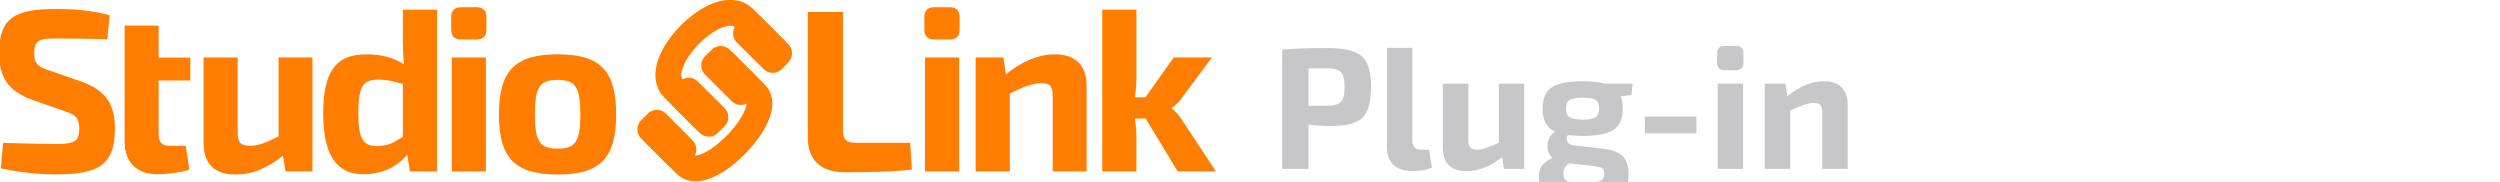
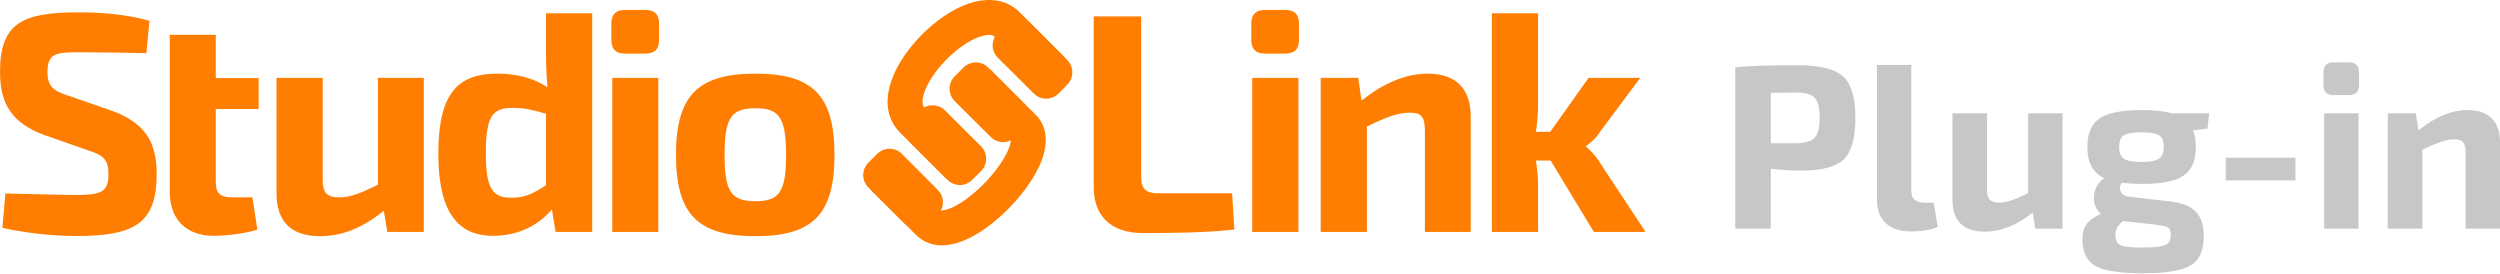
- <svg xmlns="http://www.w3.org/2000/svg" version="1.2" width="694.128" height="50.419" viewBox="0 0 18365.471 1334" preserveAspectRatio="xMidYMid" fill-rule="evenodd" stroke-width="28.222" stroke-linejoin="round">
+ <svg xmlns="http://www.w3.org/2000/svg" version="1.2" width="513.263" height="56.1" viewBox="0 0 13580.097 1484.321" preserveAspectRatio="xMidYMid" fill-rule="evenodd" stroke-width="28.222" stroke-linejoin="round">
  <defs class="ClipPathGroup">
    <clipPath id="a" clipPathUnits="userSpaceOnUse">
      <path d="M0 0h10590v10940H0z" />
    </clipPath>
  </defs>
  <g class="SlideGroup">
-     <g class="Slide" clip-path="url(#a)" transform="translate(-906.615 -4518)">
+     <g class="Slide" clip-path="url(#a)" transform="translate(-900 -4517.001)">
      <g class="Page">
        <g class="com.sun.star.drawing.OpenBezierShape">
-           <path class="BoundingBox" fill="none" d="M5721 4517h995v997h-995z" />
+           <path class="BoundingBox" d="M5721 4517h995v997h-995z" fill="none" />
          <path d="M6104 5417l-249-248c-183-184 332-703 517-518l248 249" fill="none" stroke="#ff7e02" stroke-width="190" />
        </g>
        <g class="com.sun.star.drawing.PolyPolygonShape">
-           <path class="BoundingBox" fill="none" d="M5824 5089h435v434h-435z" />
+           <path class="BoundingBox" d="M5824 5089h435v434h-435z" fill="none" />
          <path d="M6162 5379l-48 48-195-195 47-48z" fill="#171616" />
          <path d="M6162 5379l-48 48-195-195 47-48z" fill="#ff7e02" stroke="#ff7e02" stroke-width="190" />
        </g>
        <g class="com.sun.star.drawing.PolyPolygonShape">
-           <path class="BoundingBox" fill="none" d="M6292 4620h434v435h-434z" />
+           <path class="BoundingBox" d="M6292 4620h434v435h-434z" fill="none" />
          <path d="M6630 4910l-47 48-196-195 48-48z" fill="#171616" />
          <path d="M6630 4910l-47 48-196-195 48-48z" fill="none" stroke="#ff7e02" stroke-width="190" />
        </g>
        <g class="com.sun.star.drawing.OpenBezierShape">
-           <path class="BoundingBox" fill="none" d="M5600 4867h982v984h-982z" />
+           <path class="BoundingBox" d="M5600 4867h982v984h-982z" fill="none" />
          <path d="M6212 4962l248 247c68.794 68.794-9.175 223.576-126.577 350.82-130.05 140.953-308.487 248.116-389.423 167.18l-249-248" fill="none" stroke="#ff7e02" stroke-width="190" />
        </g>
        <g class="com.sun.star.drawing.PolyPolygonShape">
-           <path class="BoundingBox" fill="none" d="M6153 4951h245v244h-245z" />
+           <path class="BoundingBox" d="M6153 4951h245v244h-245z" fill="none" />
          <path d="M6153 4999l48-48 195 196-47 47z" fill="#171616" />
        </g>
        <g class="com.sun.star.drawing.PolyPolygonShape">
-           <path class="BoundingBox" fill="none" d="M6058 4856h435v434h-435z" />
+           <path class="BoundingBox" d="M6058 4856h435v434h-435z" fill="none" />
          <path d="M6153 4999l48-48 195 196-47 47z" fill="none" stroke="#ff7e02" stroke-width="190" />
        </g>
        <g class="com.sun.star.drawing.PolyPolygonShape">
-           <path class="BoundingBox" fill="none" d="M5589 5325h435v435h-435z" />
+           <path class="BoundingBox" d="M5589 5325h435v435h-435z" fill="none" />
          <path d="M5684 5468l48-48 195 196-47 47z" fill="#171616" />
          <path d="M5684 5468l48-48 195 196-47 47z" fill="none" stroke="#ff7e02" stroke-width="190" />
        </g>
        <g class="com.sun.star.drawing.ClosedBezierShape">
-           <path class="BoundingBox" fill="none" d="M900 4584h852v1216H900z" />
+           <path class="BoundingBox" d="M900 4584h852v1216H900z" fill="none" />
          <path d="M1142 5251c-178-65-242-170-242-343 0-268 124-324 427-324 115 0 254 9 385 46l-17 176c-99-3-243-5-367-5-126 0-170 7-170 107 0 82 34 104 123 132l222 77c186 66 248 173 248 344 0 267-116 338-435 338-74 0-223-5-403-44l16-187c217 5 313 8 387 8 136 0 173-18 173-113 0-83-32-104-110-129z" fill="#ff7e02" />
        </g>
        <g class="com.sun.star.drawing.ClosedBezierShape">
-           <path class="BoundingBox" fill="none" d="M1822 4706h484v1093h-484z" />
+           <path class="BoundingBox" d="M1822 4706h484v1093h-484z" fill="none" />
          <path d="M2072 5504c0 63 23 85 91 85h108l27 175c-62 22-177 34-236 34-151 0-240-88-240-241v-851h250v235h233v168h-233z" fill="#ff7e02" />
        </g>
        <g class="com.sun.star.drawing.ClosedBezierShape">
-           <path class="BoundingBox" fill="none" d="M2402 4940h801v861h-801z" />
+           <path class="BoundingBox" d="M2402 4940h801v861h-801z" fill="none" />
          <path d="M3202 5777h-198l-19-115c-117 93-225 138-347 138-156 0-236-79-236-233v-627h251v551c-1 73 22 98 91 98 61 0 119-24 209-69v-580h249z" fill="#ff7e02" />
        </g>
        <g class="com.sun.star.drawing.ClosedBezierShape">
-           <path class="BoundingBox" fill="none" d="M3280 4589h838v1210h-838z" />
+           <path class="BoundingBox" d="M3280 4589h838v1210h-838z" fill="none" />
          <path d="M3866 5135c-60-17-110-32-178-32-108 0-149 36-149 246 0 201 41 242 139 242 76 0 117-22 188-68zm251 642h-199l-20-122c-66 78-173 143-320 143-213 0-297-161-297-447 0-334 111-434 321-434 99 0 194 22 272 74-5-56-8-115-8-174v-228h251z" fill="#ff7e02" />
        </g>
        <g class="com.sun.star.drawing.ClosedBezierShape">
-           <path class="BoundingBox" fill="none" d="M4221 4571h260v1207h-260z" />
+           <path class="BoundingBox" d="M4221 4571h260v1207h-260z" fill="none" />
          <path d="M4226 4940h250v837h-250zm181-369c49 0 73 25 73 73v91c0 49-24 73-73 73h-113c-49 0-73-24-73-73v-91c0-48 24-73 73-73z" fill="#ff7e02" />
        </g>
        <g class="com.sun.star.drawing.ClosedBezierShape">
-           <path class="BoundingBox" fill="none" d="M4572 4917h862v884h-862z" />
+           <path class="BoundingBox" d="M4572 4917h862v884h-862z" fill="none" />
          <path d="M4836 5359c0 200 36 251 168 251 129 0 166-51 166-251 0-203-37-254-166-254-132 0-168 51-168 254zm597 0c0 321-117 441-429 441-314 0-432-120-432-441 0-322 118-442 432-442 312 0 429 120 429 442z" fill="#ff7e02" />
        </g>
        <g class="com.sun.star.drawing.ClosedBezierShape">
-           <path class="BoundingBox" fill="none" d="M6841 4606h766v1178h-766z" />
+           <path class="BoundingBox" d="M6841 4606h766v1178h-766z" fill="none" />
          <path d="M7099 5481c0 61 26 86 92 86h402l12 197c-156 17-329 19-496 19-188 0-268-106-268-250v-927h258z" fill="#ff7e02" />
        </g>
        <g class="com.sun.star.drawing.ClosedBezierShape">
-           <path class="BoundingBox" fill="none" d="M7697 4571h260v1207h-260z" />
+           <path class="BoundingBox" d="M7697 4571h260v1207h-260z" fill="none" />
          <path d="M7702 4940h251v837h-251zm181-369c49 0 73 25 73 73v91c0 49-24 73-73 73h-112c-49 0-74-24-74-73v-91c0-48 25-73 74-73z" fill="#ff7e02" />
        </g>
        <g class="com.sun.star.drawing.ClosedBezierShape">
-           <path class="BoundingBox" fill="none" d="M8074 4917h816v861h-816z" />
+           <path class="BoundingBox" d="M8074 4917h816v861h-816z" fill="none" />
          <path d="M8296 5064c117-95 241-147 359-147 153 0 234 81 234 232v628h-249v-550c0-76-20-98-82-98-67 0-135 27-233 76v572h-251v-837h204z" fill="#ff7e02" />
        </g>
        <g class="com.sun.star.drawing.ClosedBezierShape">
-           <path class="BoundingBox" fill="none" d="M9004 4589h836v1189h-836z" />
+           <path class="BoundingBox" d="M9004 4589h836v1189h-836z" fill="none" />
          <path d="M9243 5389c7 44 12 88 12 126v262h-251V4589h251v490c0 53-4 105-12 154h78l208-293h281l-217 291c-20 34-57 66-79 80v3c22 14 59 55 79 90l246 373h-281l-235-388z" fill="#ff7e02" />
        </g>
      </g>
    </g>
-     <g aria-label="Plug-in" style="line-height:126%;-inkscape-font-specification:'Exo 2 Bold';font-variant-ligatures:normal;font-variant-caps:normal;font-variant-numeric:normal;font-feature-settings:normal;text-align:start" font-weight="700" font-size="1270" font-family="Exo 2" letter-spacing="0" word-spacing="0" fill="#c7c7c9" stroke-width="26.458" stroke-linejoin="miter">
-       <path d="M9419.314 1240.754v-876.3q118.11-11.43 332.74-11.43 184.15 0 251.46 59.69 68.58 59.69 68.58 226.06t-64.77 227.33q-63.5 59.69-229.87 59.69-83.82 0-165.1-10.16v325.12zm193.04-463.55h135.89q74.93-1.27 101.6-29.21 27.94-27.94 27.94-109.22t-27.94-109.22q-26.67-27.94-101.6-27.94l-135.89 1.27zM10375.624 351.754v684.53q0 63.5 71.12 63.5h50.8l21.59 130.81q-48.26 25.4-149.86 25.4-83.82 0-132.08-44.45-48.26-45.72-48.26-128.27v-731.52zM11197.314 614.644v626.11h-148.59l-13.97-86.36q-129.54 102.87-259.08 102.87-176.53 0-176.53-173.99v-468.63h187.96v411.48q-1.27 40.64 13.97 57.15 15.24 16.51 53.34 16.51 54.61 0 156.21-52.07v-433.07zM11984.714 697.194l-78.74 10.16q15.24 35.56 15.24 90.17 0 109.22-66.04 154.94-64.77 45.72-228.6 45.72-54.61 0-107.95-6.35-15.24 20.32-6.35 45.72 10.16 25.4 43.18 29.21l227.33 26.67q96.52 11.43 138.43 55.88 43.18 44.45 43.18 130.81 0 119.38-72.39 161.29-71.12 41.91-256.54 41.91-193.04 0-261.62-40.64-68.58-39.37-68.58-146.05 0-48.26 21.59-78.74 22.86-31.75 77.47-57.15-43.18-41.91-35.56-102.87 8.89-62.23 55.88-90.17-92.71-43.18-92.71-168.91 0-110.49 66.04-156.21 66.04-45.72 229.87-45.72 99.06 0 163.83 17.78h201.93zm-358.14 181.61q68.58 0 93.98-17.78 26.67-17.78 26.67-63.5 0-46.99-25.4-63.5-25.4-16.51-95.25-16.51t-96.52 16.51q-25.4 16.51-25.4 63.5 0 45.72 25.4 63.5 26.67 17.78 96.52 17.78zm55.88 337.82l-157.48-16.51q-40.64 33.02-40.64 72.39 0 45.72 27.94 58.42 27.94 12.7 120.65 12.7 92.71 0 121.92-13.97 30.48-12.7 30.48-54.61 0-33.02-19.05-41.91-19.05-8.89-83.82-16.51zM12462.235 979.134h-378.46v-123.19h378.46zM12669.244 337.784h83.82q54.61 0 54.61 54.61v68.58q0 54.61-54.61 54.61h-83.82q-54.61 0-54.61-54.61v-68.58q0-54.61 54.61-54.61zm135.89 902.97h-186.69v-626.11h186.69zM13116.283 614.644l13.97 92.71q135.89-110.49 267.97-110.49 85.09 0 129.54 44.45 45.72 44.45 45.72 129.54v469.9h-186.69v-411.48q0-41.91-13.97-57.15-12.7-16.51-46.99-16.51-59.69 0-173.99 57.15v427.99h-187.96v-626.11z" style="-inkscape-font-specification:'Exo 2 Bold'" />
+     <g style="line-height:126%;-inkscape-font-specification:'Exo 2 Bold';font-variant-ligatures:normal;font-variant-caps:normal;font-variant-numeric:normal;font-feature-settings:normal;text-align:start">
+       <path d="M9425.929 1241.753v-876.3q118.11-11.43 332.74-11.43 184.15 0 251.46 59.69 68.58 59.69 68.58 226.06t-64.77 227.33q-63.5 59.69-229.87 59.69-83.82 0-165.1-10.16v325.12zm193.04-463.55h135.89q74.93-1.27 101.6-29.21 27.94-27.94 27.94-109.22t-27.94-109.22q-26.67-27.94-101.6-27.94l-135.89 1.27zm763.27-425.45v684.53q0 63.5 71.12 63.5h50.8l21.59 130.81q-48.26 25.4-149.86 25.4-83.82 0-132.08-44.45-48.26-45.72-48.26-128.27v-731.52zm821.69 262.89v626.11h-148.59l-13.97-86.36q-129.54 102.87-259.08 102.87-176.53 0-176.53-173.99v-468.63h187.96v411.48q-1.27 40.64 13.97 57.15 15.24 16.51 53.34 16.51 54.61 0 156.21-52.07v-433.07zm787.4 82.55l-78.74 10.16q15.24 35.56 15.24 90.17 0 109.22-66.04 154.94-64.77 45.72-228.6 45.72-54.61 0-107.95-6.35-15.24 20.32-6.35 45.72 10.16 25.4 43.18 29.21l227.33 26.67q96.52 11.43 138.43 55.88 43.18 44.45 43.18 130.81 0 119.38-72.39 161.29-71.12 41.91-256.54 41.91-193.04 0-261.62-40.64-68.58-39.37-68.58-146.05 0-48.26 21.59-78.74 22.86-31.75 77.47-57.15-43.18-41.91-35.56-102.87 8.89-62.23 55.88-90.17-92.71-43.18-92.71-168.91 0-110.49 66.04-156.21 66.04-45.72 229.87-45.72 99.06 0 163.83 17.78h201.93zm-358.14 181.61q68.58 0 93.98-17.78 26.67-17.78 26.67-63.5 0-46.99-25.4-63.5-25.4-16.51-95.25-16.51t-96.52 16.51q-25.4 16.51-25.4 63.5 0 45.72 25.4 63.5 26.67 17.78 96.52 17.78zm55.88 337.82l-157.48-16.51q-40.64 33.02-40.64 72.39 0 45.72 27.94 58.42 27.94 12.7 120.65 12.7 92.71 0 121.92-13.97 30.48-12.7 30.48-54.61 0-33.02-19.05-41.91-19.05-8.89-83.82-16.51zm779.781-237.49h-378.46v-123.19h378.46zm207.009-641.35h83.82q54.61 0 54.61 54.61v68.58q0 54.61-54.61 54.61h-83.82q-54.61 0-54.61-54.61v-68.58q0-54.61 54.61-54.61zm135.89 902.97h-186.69v-626.11h186.69zm311.149-626.11l13.97 92.71q135.89-110.49 267.97-110.49 85.09 0 129.54 44.45 45.72 44.45 45.72 129.54v469.9h-186.69v-411.48q0-41.91-13.97-57.15-12.7-16.51-46.99-16.51-59.69 0-173.99 57.15v427.99h-187.96v-626.11z" style="-inkscape-font-specification:'Exo 2 Bold'" aria-label="Plug-in" font-weight="700" font-size="1270" letter-spacing="0" word-spacing="0" font-family="Exo 2" fill="#c7c7c9" stroke-width="26.458" stroke-linejoin="miter" />
    </g>
  </g>
</svg>
